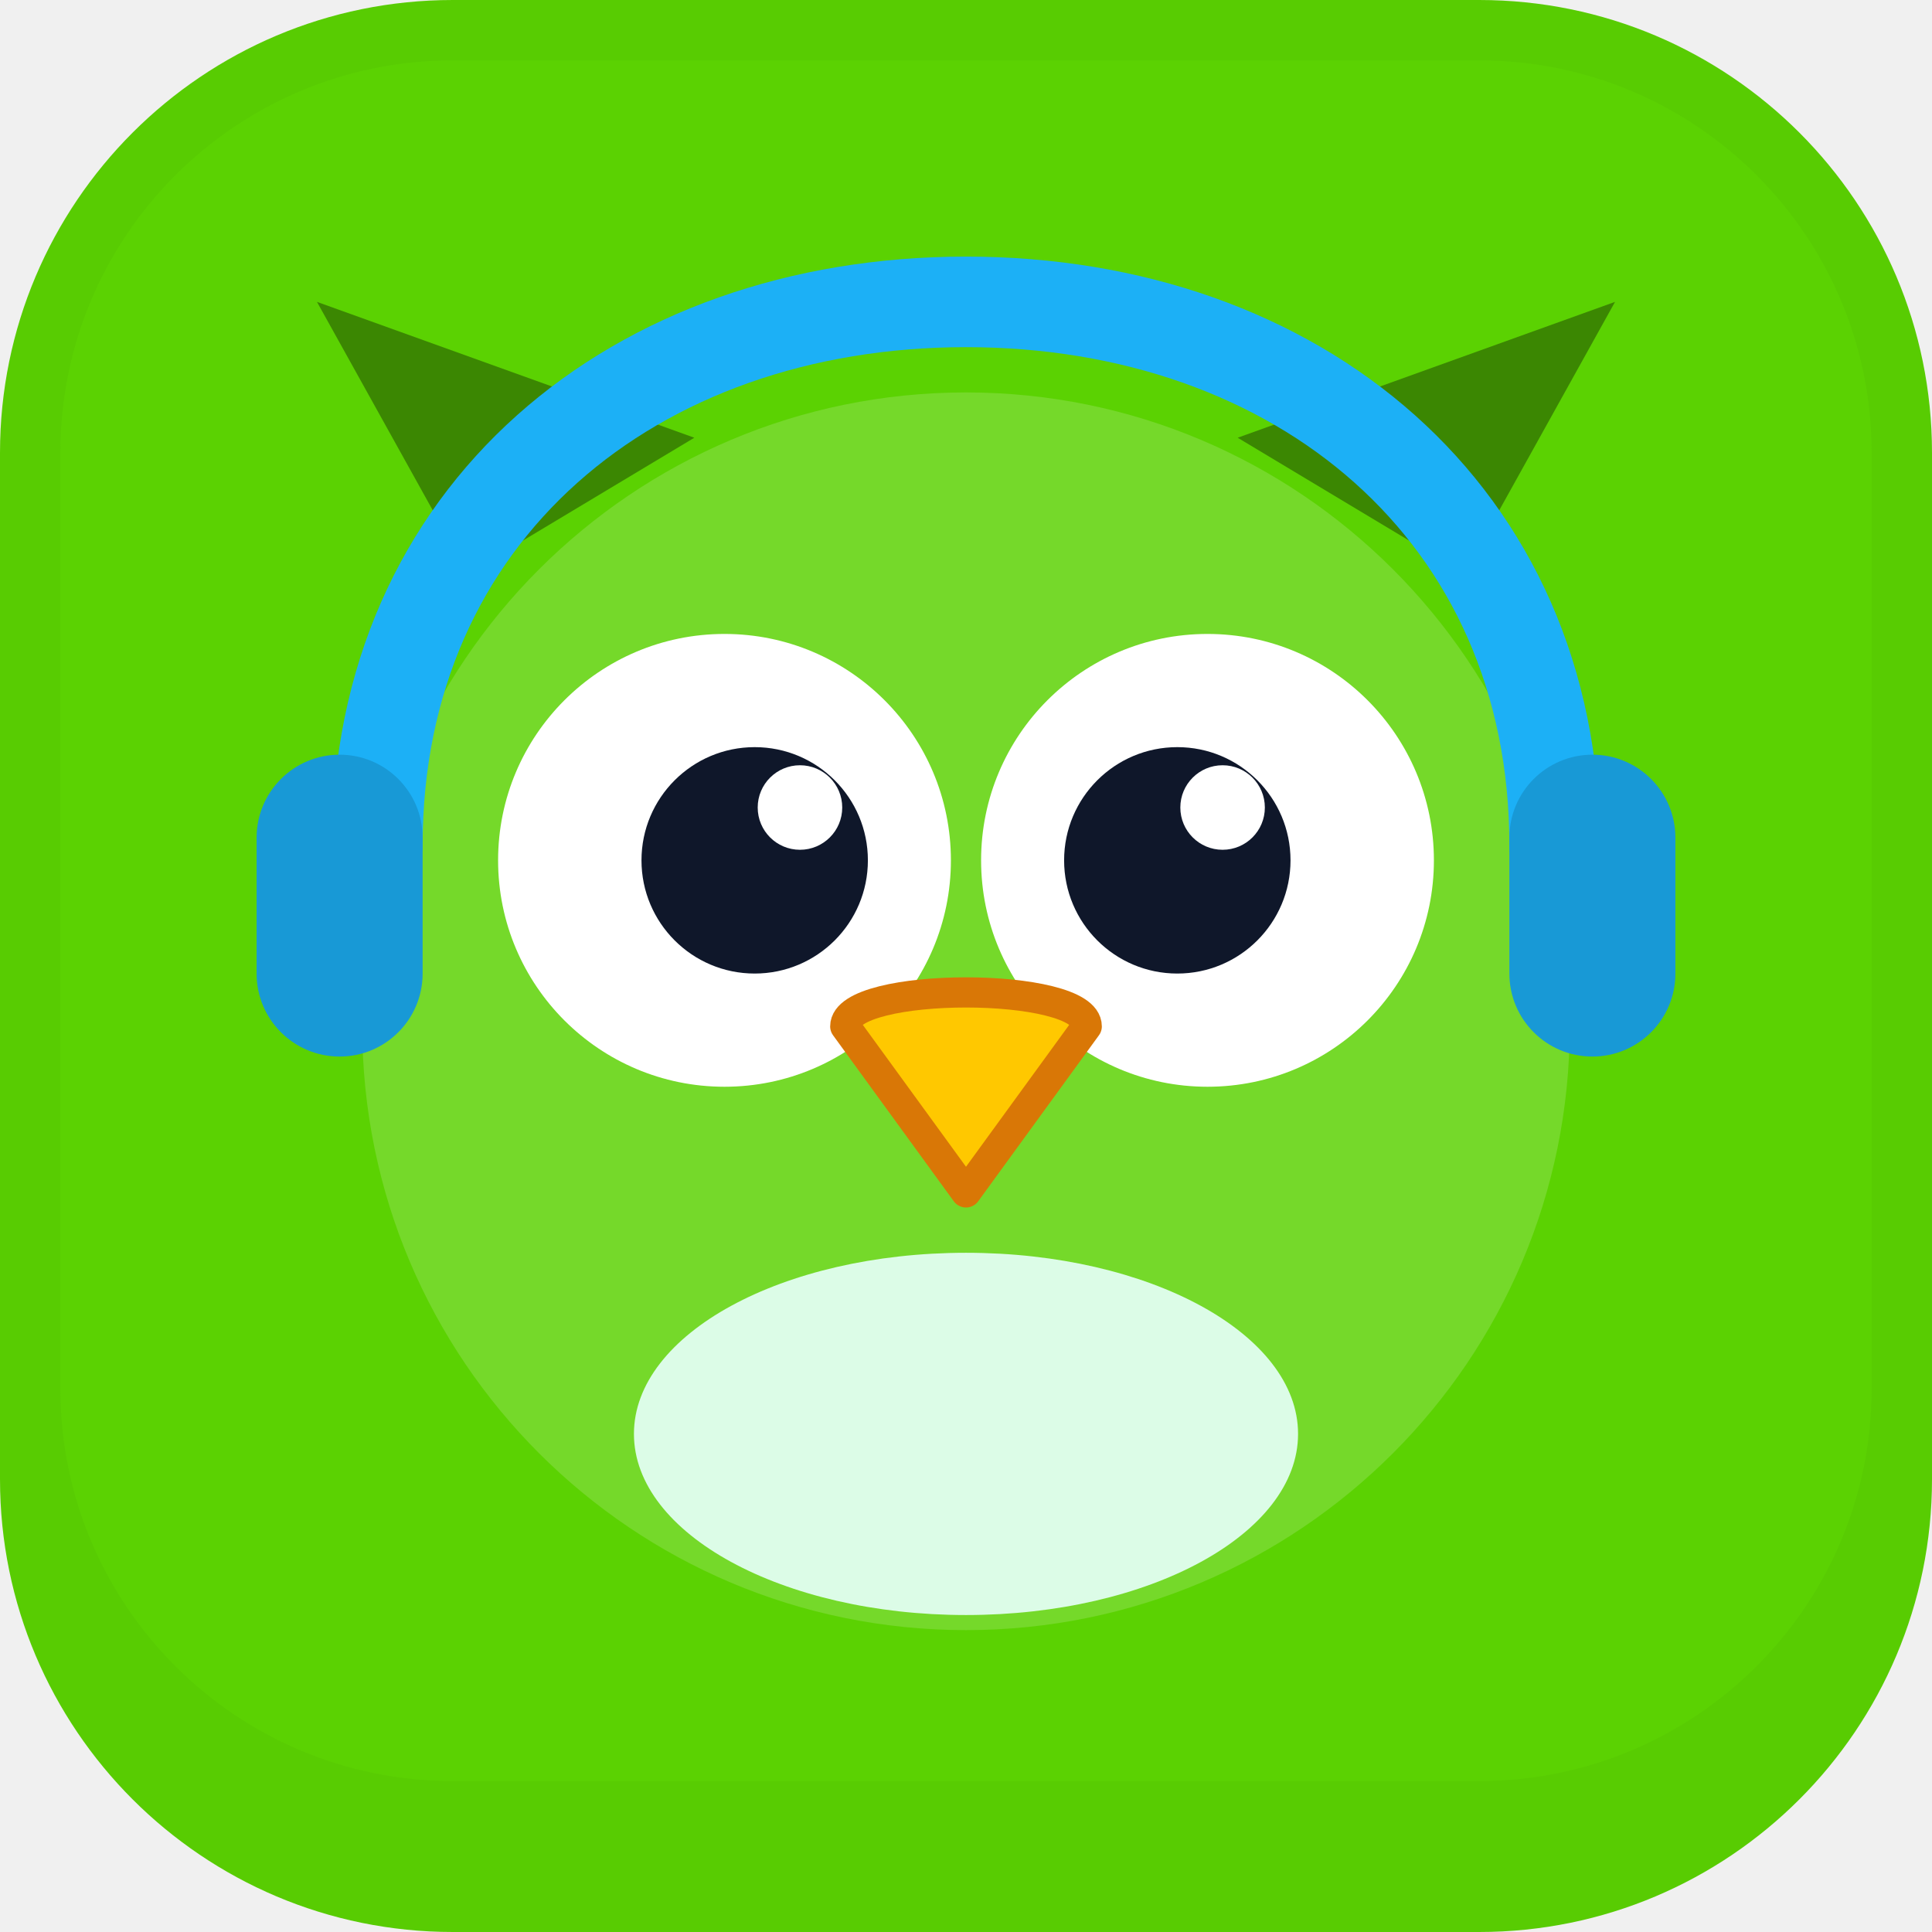
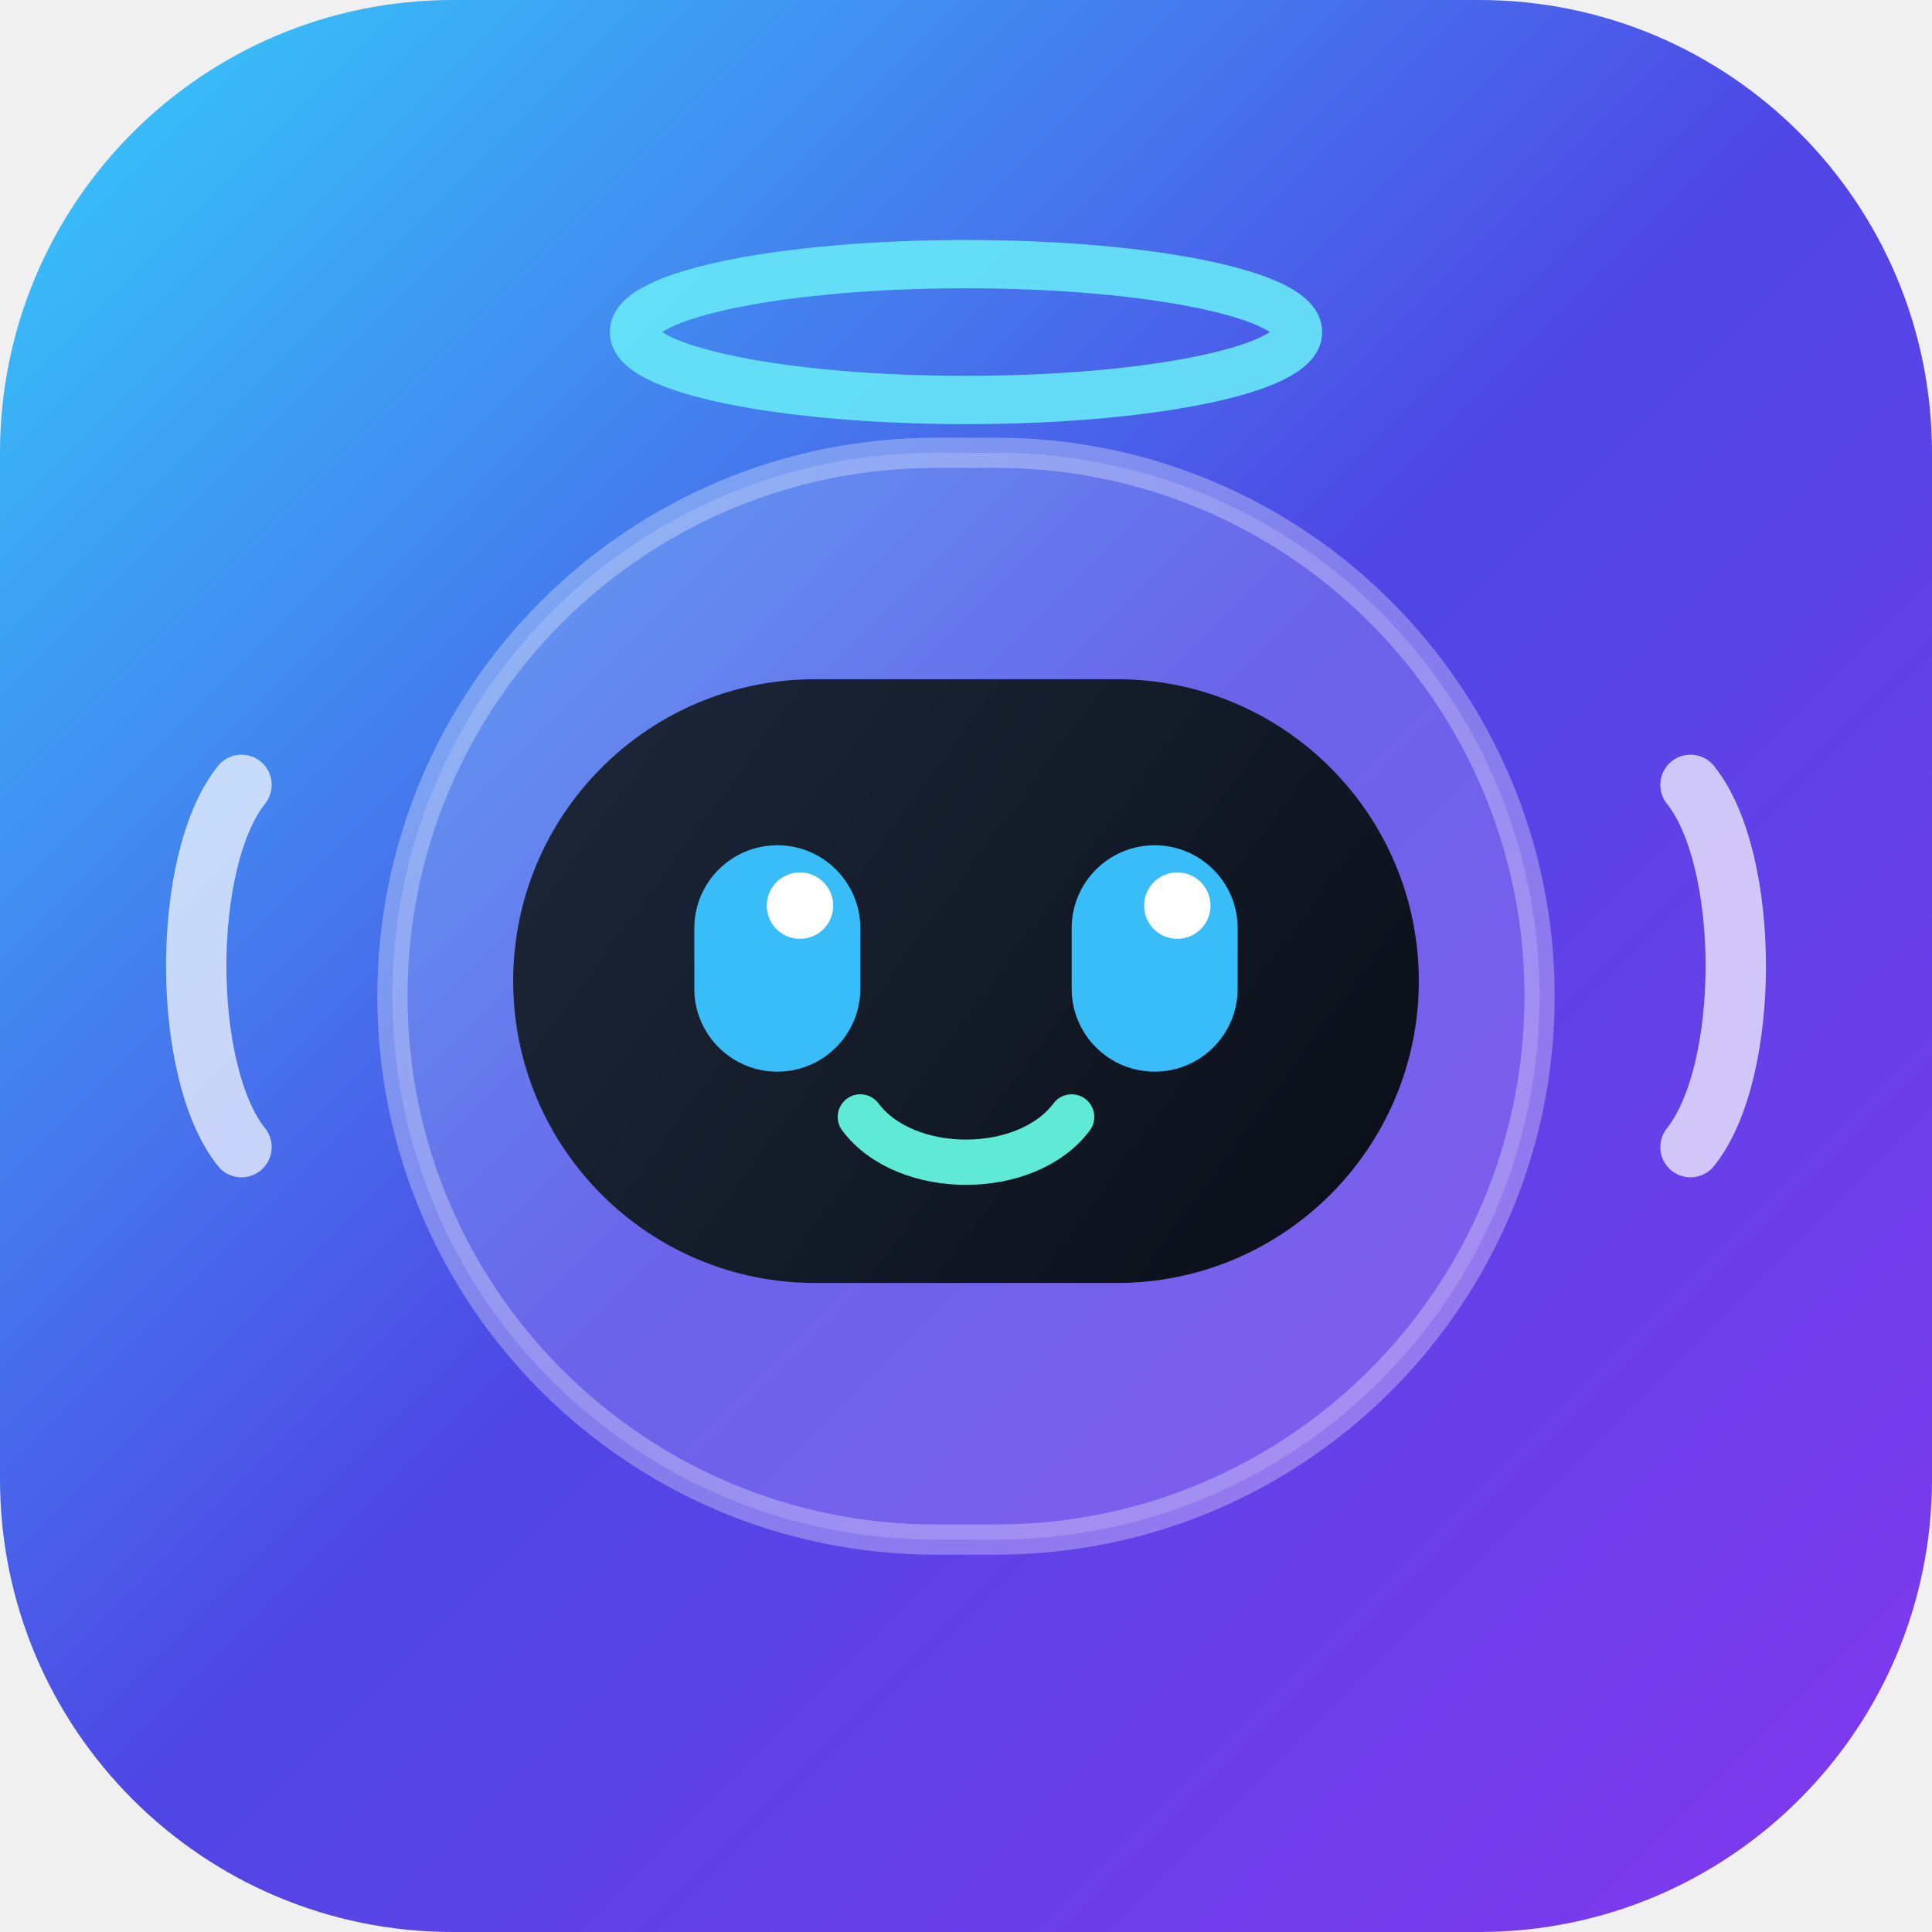
<svg xmlns="http://www.w3.org/2000/svg" viewBox="0 0 128 128" fill="none">
-   <rect width="128" height="128" rx="30" fill="#58CC02" />
-   <rect x="4" y="4" width="120" height="114" rx="26" fill="#61DC04" fill-opacity="0.35" />
-   <path d="M31 38L21 20L46 29Z" fill="#3B8702" />
-   <path d="M97 38L107 20L82 29Z" fill="#3B8702" />
-   <rect x="24" y="26" width="80" height="82" rx="40" fill="#FFFFFF" fill-opacity="0.16" />
-   <path d="M25 56C25 34 42 20 64 20C86 20 103 34 103 56" stroke="#1CB0F6" stroke-width="6" stroke-linecap="round" />
-   <rect x="17" y="50" width="11" height="20" rx="5.5" fill="#1899D6" />
-   <rect x="100" y="50" width="11" height="20" rx="5.5" fill="#1899D6" />
-   <circle cx="48" cy="57" r="15" fill="#FFFFFF" />
-   <circle cx="80" cy="57" r="15" fill="#FFFFFF" />
-   <circle cx="50" cy="57" r="7.5" fill="#0F172A" />
-   <circle cx="78" cy="57" r="7.5" fill="#0F172A" />
-   <circle cx="53" cy="53.5" r="2.8" fill="#FFFFFF" />
-   <circle cx="81" cy="53.5" r="2.8" fill="#FFFFFF" />
-   <path d="M56 68C56 65 72 65 72 68L64 79L56 68Z" fill="#FFC800" stroke="#D97706" stroke-width="2" stroke-linejoin="round" />
-   <ellipse cx="64" cy="95" rx="22" ry="12" fill="#DCFCE7" />
+   <defs>
+     <linearGradient id="bg" x1="8" y1="8" x2="120" y2="120" gradientUnits="userSpaceOnUse">
+       <stop offset="0%" stop-color="#38BDF8" />
+       <stop offset="50%" stop-color="#4F46E5" />
+       <stop offset="100%" stop-color="#7C3AED" />
+     </linearGradient>
+     <linearGradient id="visor" x1="34" y1="42" x2="94" y2="86" gradientUnits="userSpaceOnUse">
+       <stop offset="0%" stop-color="#1E293B" />
+       <stop offset="100%" stop-color="#090D16" />
+     </linearGradient>
+   </defs>
+   <rect width="128" height="128" rx="30" fill="url(#bg)" />
+   <ellipse cx="64" cy="22" rx="22" ry="4.5" stroke="#67E8F9" stroke-width="3.2" stroke-opacity="0.9" />
+   <path d="M16 52C12 57 12 71 16 76" stroke="#FFFFFF" stroke-width="4" stroke-linecap="round" stroke-opacity="0.7" />
+   <path d="M112 52C116 57 116 71 112 76" stroke="#FFFFFF" stroke-width="4" stroke-linecap="round" stroke-opacity="0.7" />
+   <rect x="26" y="30" width="76" height="72" rx="36" fill="#FFFFFF" fill-opacity="0.16" stroke="#FFFFFF" stroke-opacity="0.3" stroke-width="2" />
+   <rect x="34" y="45" width="60" height="40" rx="20" fill="url(#visor)" />
+   <rect x="46" y="56" width="11" height="15" rx="5.5" fill="#38BDF8" />
+   <rect x="71" y="56" width="11" height="15" rx="5.5" fill="#38BDF8" />
+   <circle cx="53" cy="60" r="2.2" fill="#FFFFFF" />
+   <circle cx="78" cy="60" r="2.2" fill="#FFFFFF" />
+   <path d="M57 74C60 78 68 78 71 74" stroke="#5EEAD4" stroke-width="3" stroke-linecap="round" />
</svg>
